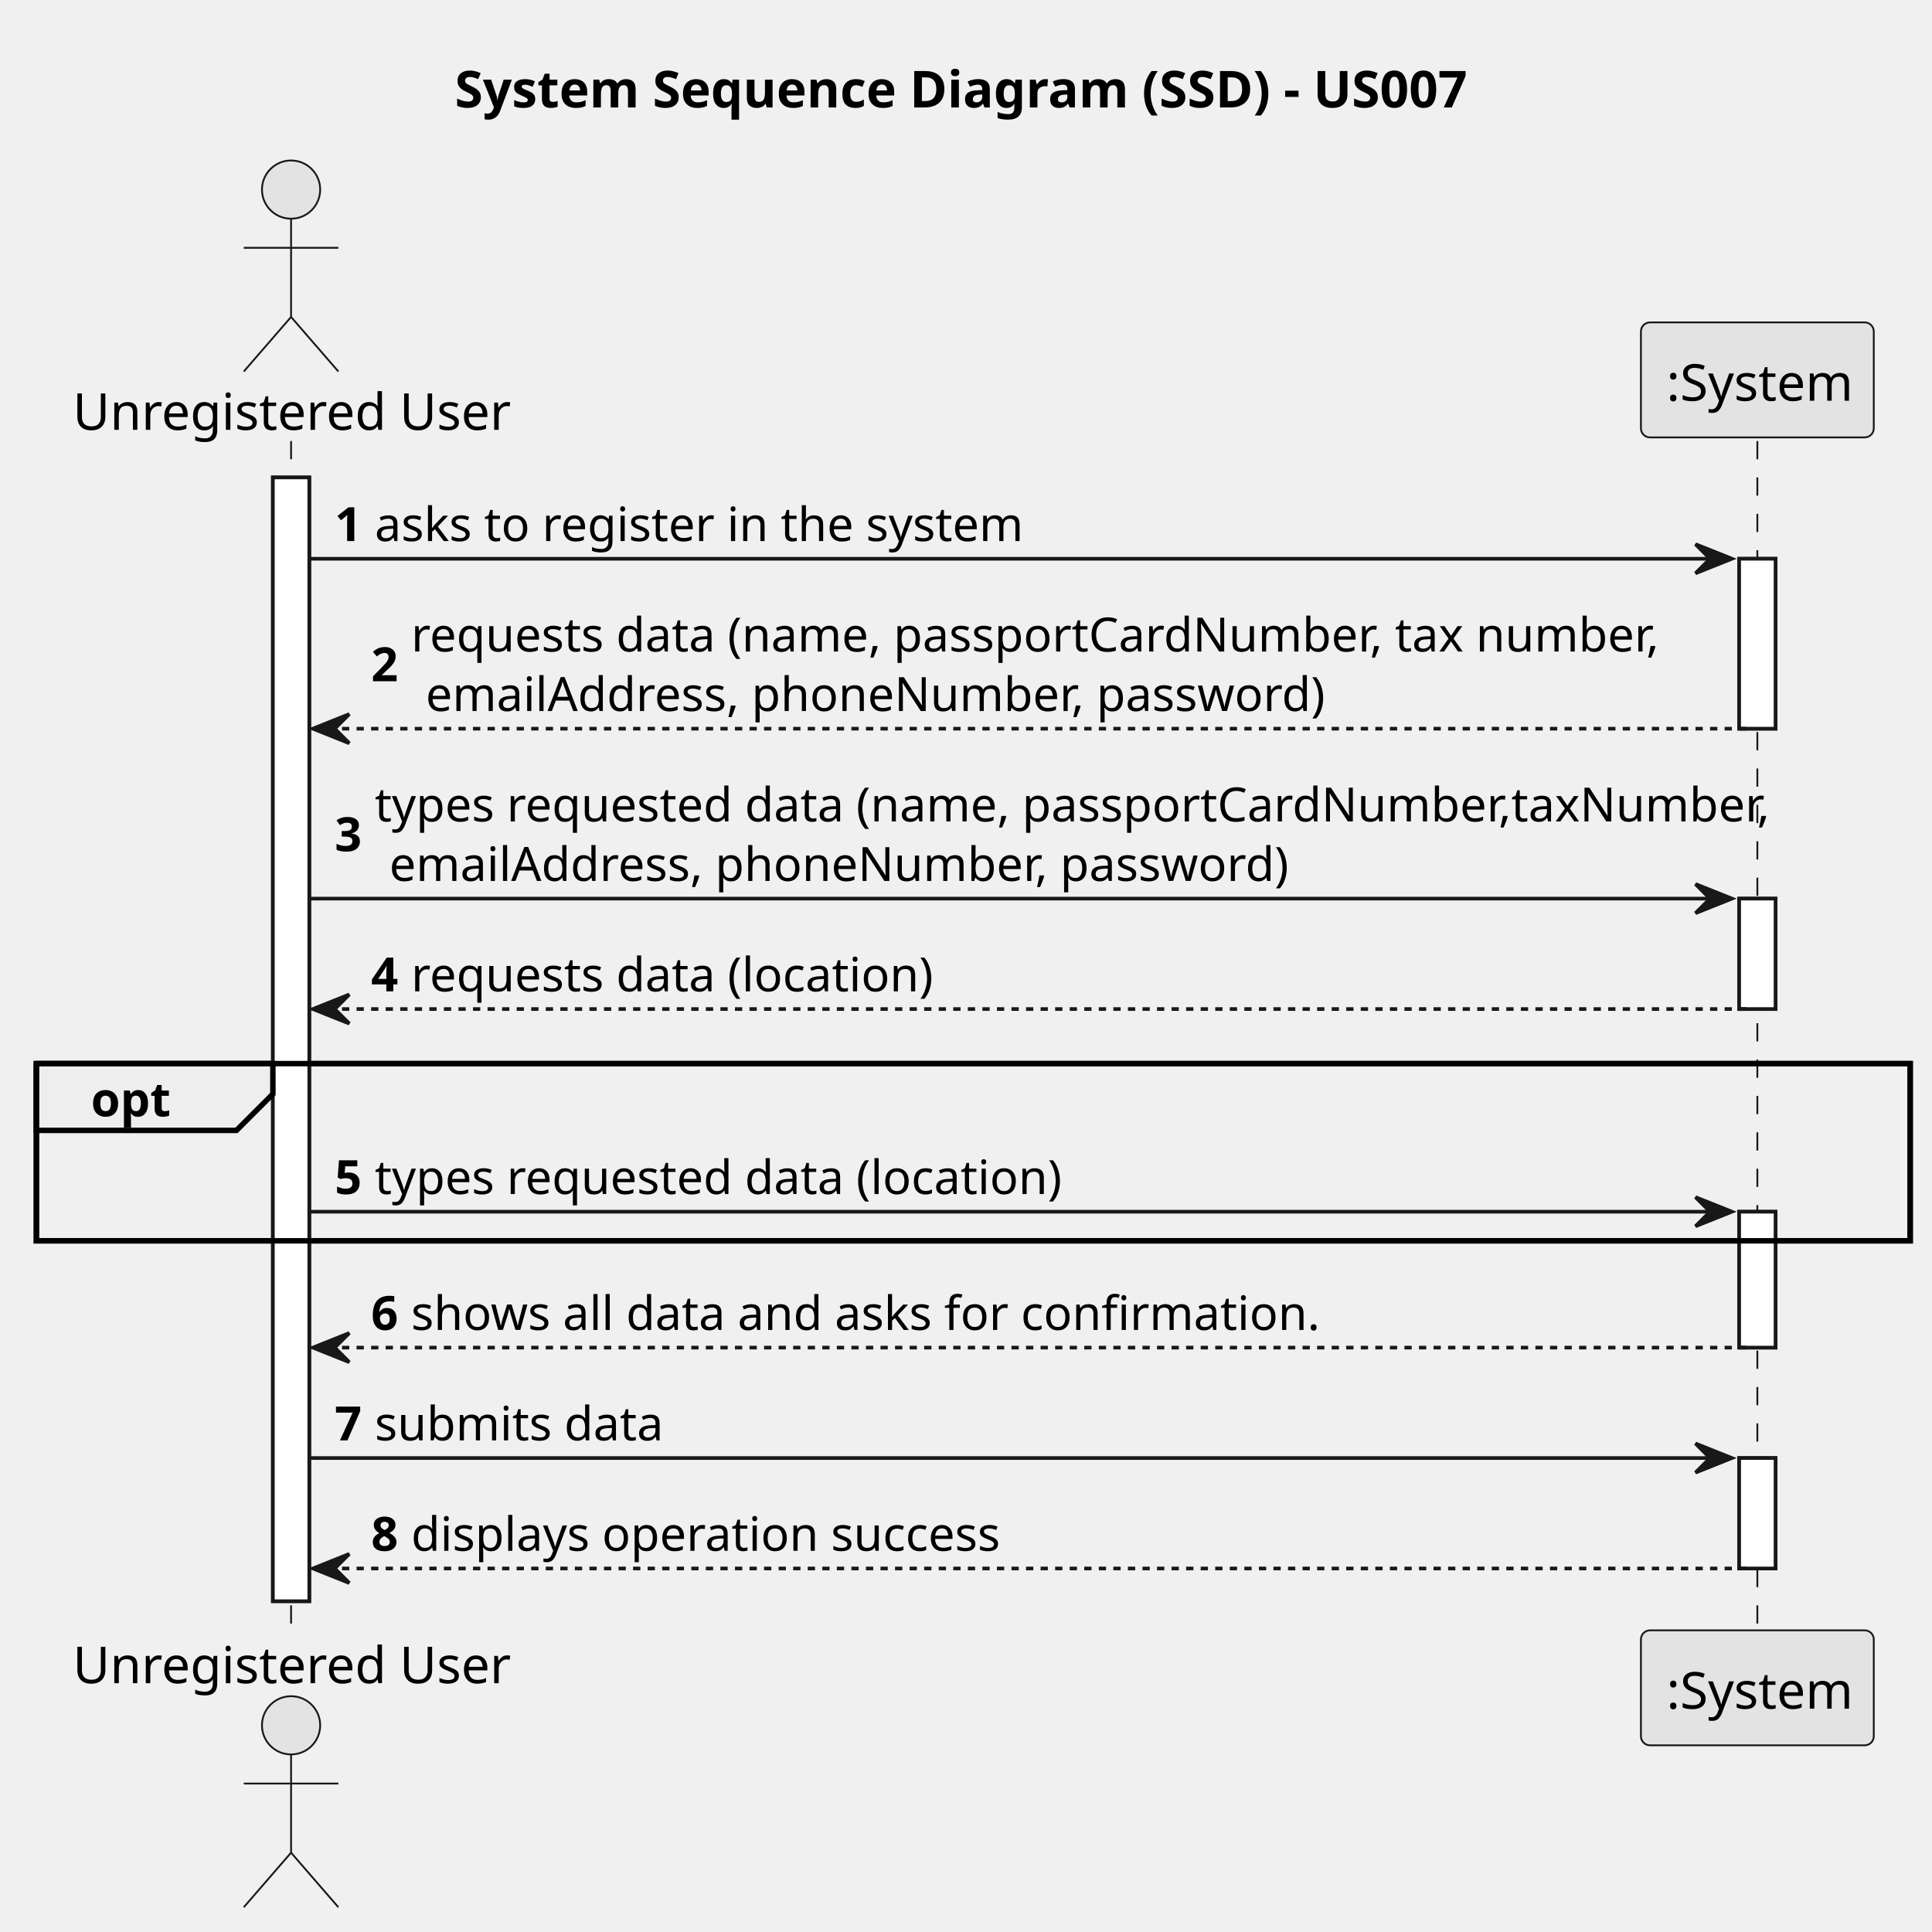
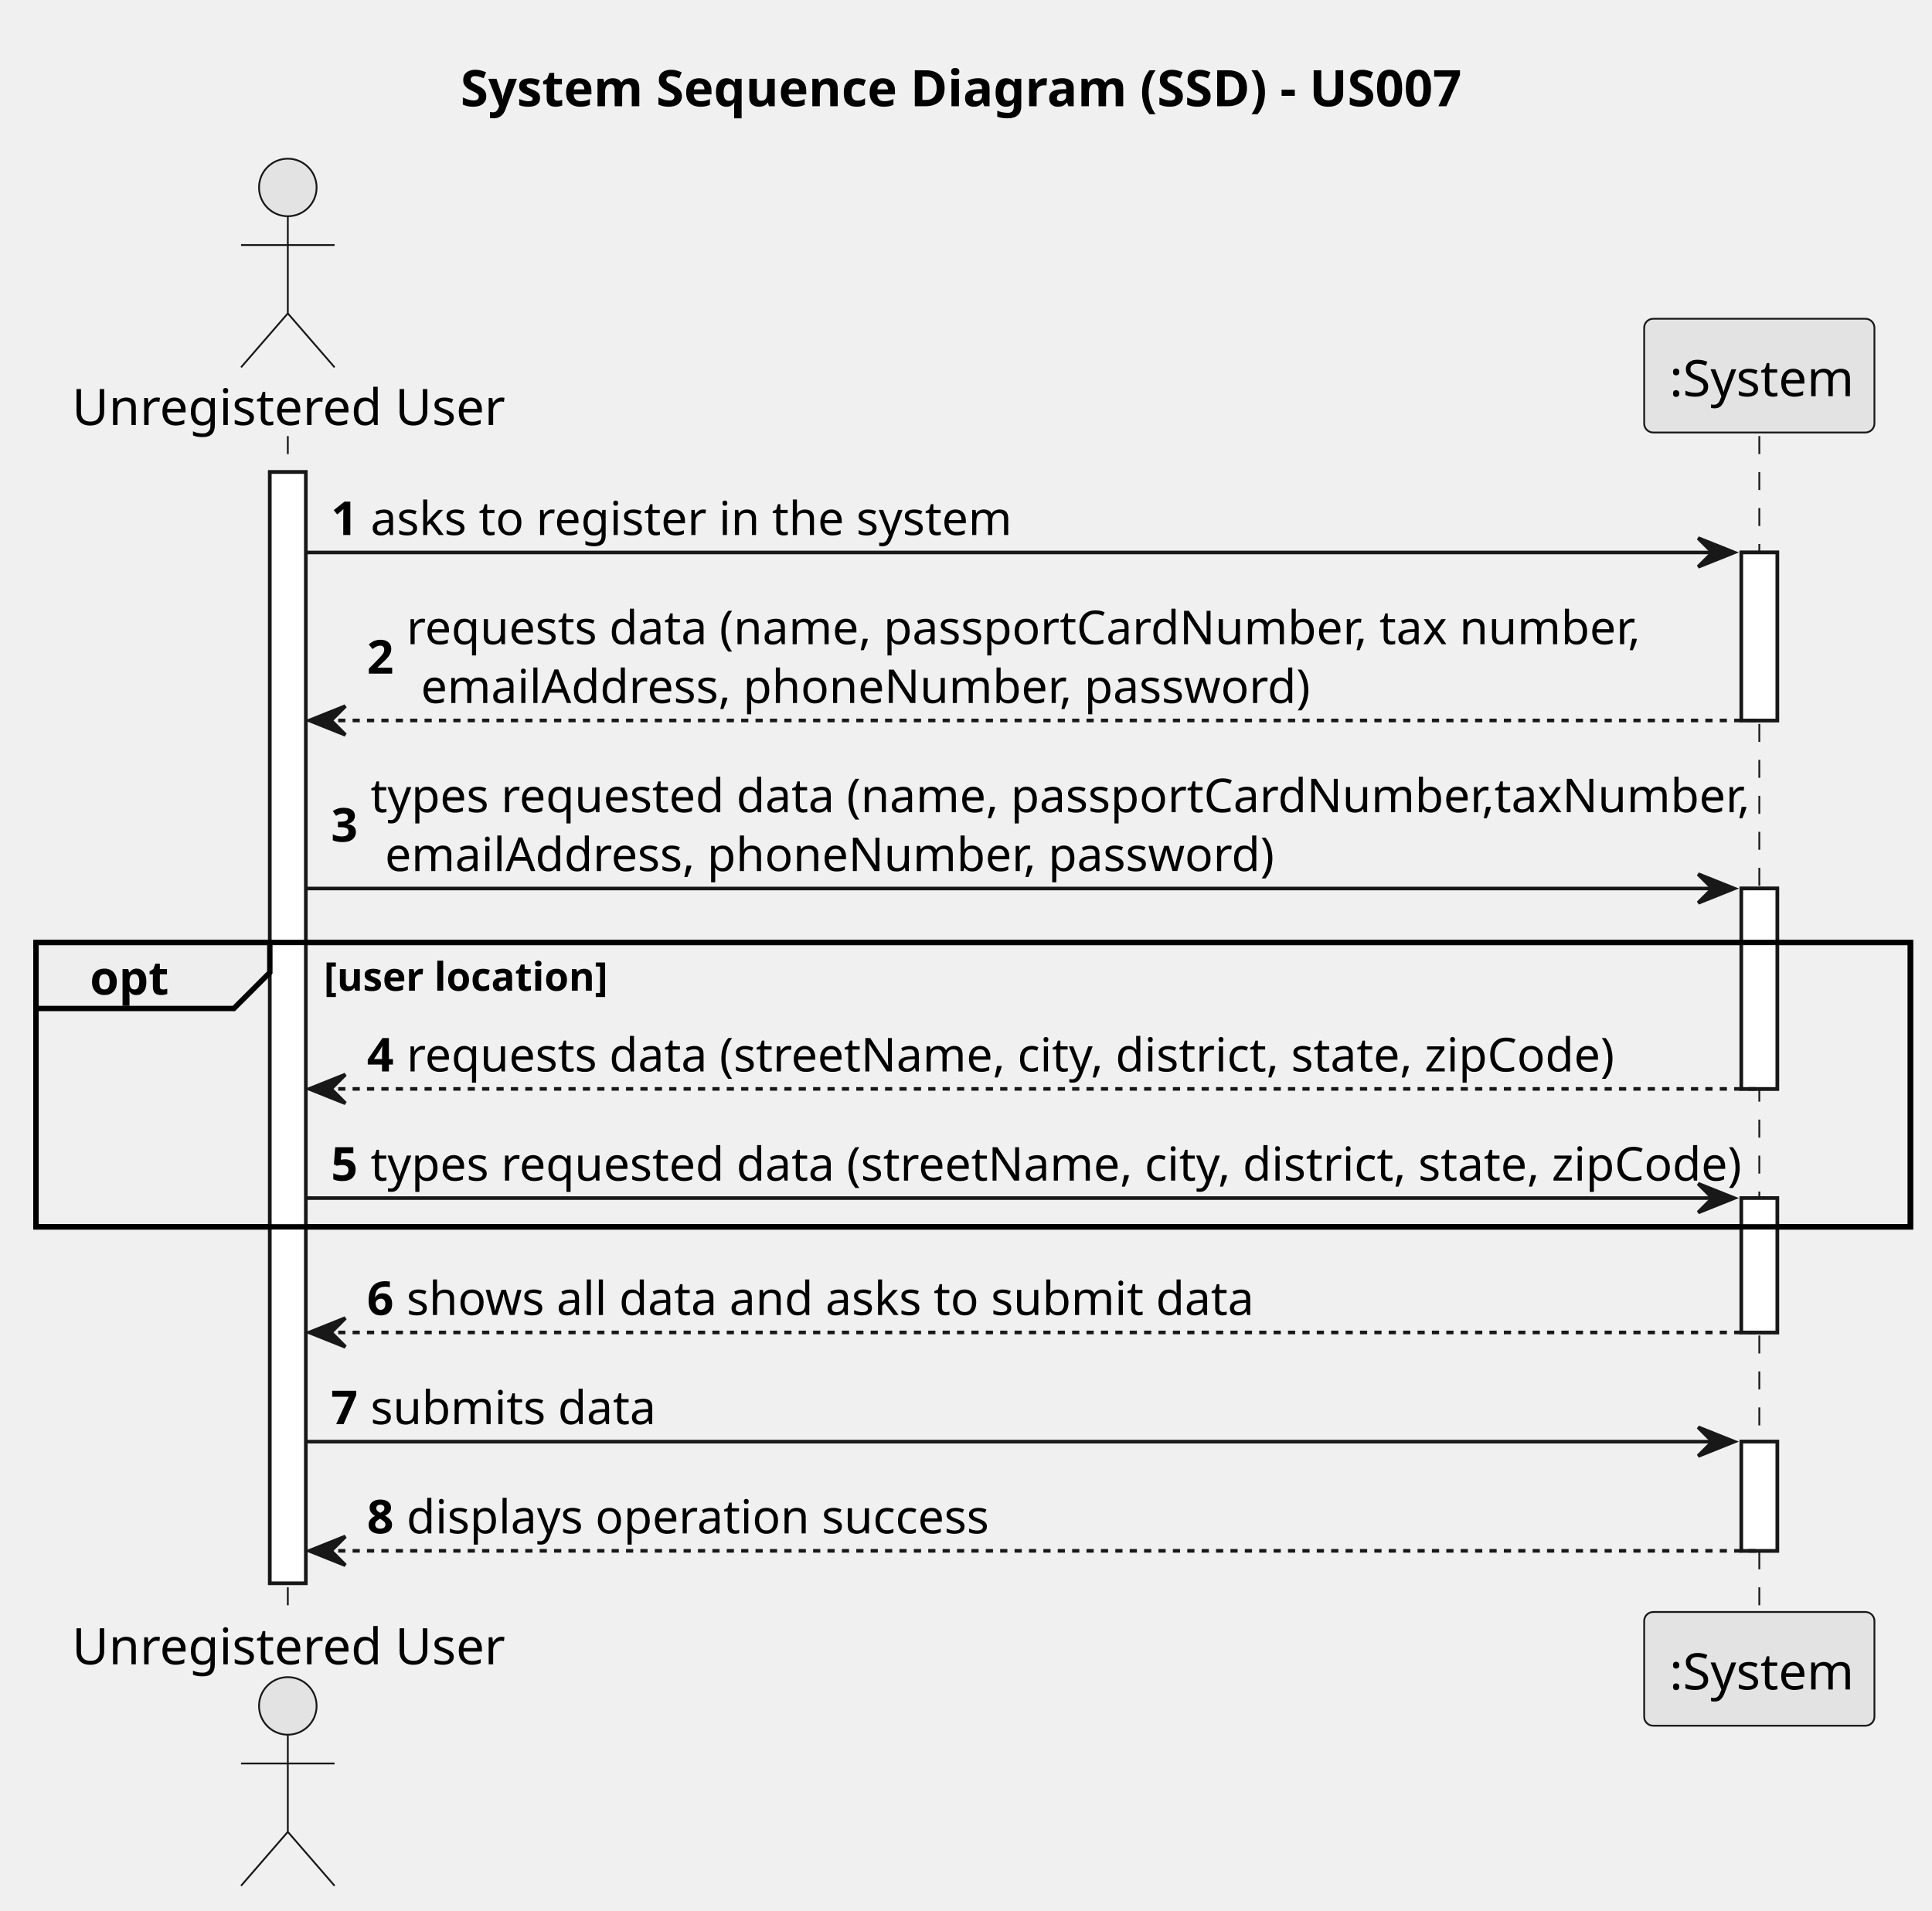
- <svg xmlns="http://www.w3.org/2000/svg" contentStyleType="text/css" height="531px" preserveAspectRatio="none" style="width:531px;height:531px;background:#FFFFFF;" version="1.1" viewBox="0 0 531 531" width="531px" zoomAndPan="magnify">
+ <svg xmlns="http://www.w3.org/2000/svg" contentStyleType="text/css" height="531px" preserveAspectRatio="none" style="width:537px;height:531px;background:#FFFFFF;" version="1.1" viewBox="0 0 537 531" width="537px" zoomAndPan="magnify">
  <defs />
  <g>
-     <text fill="#000000" font-family="sans-serif" font-size="14" font-weight="bold" lengthAdjust="spacing" textLength="284" x="125" y="29.533">System Sequence Diagram (SSD) - US007</text>
+     <text fill="#000000" font-family="sans-serif" font-size="14" font-weight="bold" lengthAdjust="spacing" textLength="284" x="128" y="29.533">System Sequence Diagram (SSD) - US007</text>
    <rect fill="#FFFFFF" height="308.867" style="stroke:#181818;stroke-width:1.0;" width="10" x="75" y="131.219" />
-     <rect fill="#FFFFFF" height="46.703" style="stroke:#181818;stroke-width:1.0;" width="10" x="478" y="153.57" />
-     <rect fill="#FFFFFF" height="30.352" style="stroke:#181818;stroke-width:1.0;" width="10" x="478" y="246.977" />
-     <rect fill="#FFFFFF" height="37.352" style="stroke:#181818;stroke-width:1.0;" width="10" x="478" y="333.031" />
-     <rect fill="#FFFFFF" height="30.352" style="stroke:#181818;stroke-width:1.0;" width="10" x="478" y="400.734" />
-     <rect fill="none" height="48.703" style="stroke:#000000;stroke-width:1.5;" width="515" x="10" y="292.328" />
+     <rect fill="#FFFFFF" height="46.703" style="stroke:#181818;stroke-width:1.0;" width="10" x="484" y="153.57" />
+     <rect fill="#FFFFFF" height="55.703" style="stroke:#181818;stroke-width:1.0;" width="10" x="484" y="246.977" />
+     <rect fill="#FFFFFF" height="37.352" style="stroke:#181818;stroke-width:1.0;" width="10" x="484" y="333.031" />
+     <rect fill="#FFFFFF" height="30.352" style="stroke:#181818;stroke-width:1.0;" width="10" x="484" y="400.734" />
+     <rect fill="none" height="79.055" style="stroke:#000000;stroke-width:1.5;" width="521" x="10" y="261.977" />
    <line style="stroke:#181818;stroke-width:0.5;stroke-dasharray:5.0,5.0;" x1="80" x2="80" y1="121.219" y2="449.086" />
-     <line style="stroke:#181818;stroke-width:0.5;stroke-dasharray:5.0,5.0;" x1="483" x2="483" y1="121.219" y2="449.086" />
+     <line style="stroke:#181818;stroke-width:0.5;stroke-dasharray:5.0,5.0;" x1="489" x2="489" y1="121.219" y2="449.086" />
    <text fill="#000000" font-family="sans-serif" font-size="14" lengthAdjust="spacing" textLength="114" x="20" y="118.143">Unregistered User</text>
    <ellipse cx="80" cy="52.109" fill="#E3E3E3" rx="8" ry="8" style="stroke:#181818;stroke-width:0.5;" />
    <path d="M80,60.109 L80,87.109 M67,68.109 L93,68.109 M80,87.109 L67,102.109 M80,87.109 L93,102.109 " fill="none" style="stroke:#181818;stroke-width:0.5;" />
    <text fill="#000000" font-family="sans-serif" font-size="14" lengthAdjust="spacing" textLength="114" x="20" y="462.619">Unregistered User</text>
    <ellipse cx="80" cy="474.195" fill="#E3E3E3" rx="8" ry="8" style="stroke:#181818;stroke-width:0.5;" />
    <path d="M80,482.195 L80,509.195 M67,490.195 L93,490.195 M80,509.195 L67,524.195 M80,509.195 L93,524.195 " fill="none" style="stroke:#181818;stroke-width:0.5;" />
-     <rect fill="#E3E3E3" height="31.609" rx="2.5" ry="2.5" style="stroke:#181818;stroke-width:0.5;" width="64" x="451" y="88.609" />
-     <text fill="#000000" font-family="sans-serif" font-size="14" lengthAdjust="spacing" textLength="50" x="458" y="110.143">:System</text>
-     <rect fill="#E3E3E3" height="31.609" rx="2.5" ry="2.5" style="stroke:#181818;stroke-width:0.5;" width="64" x="451" y="448.086" />
-     <text fill="#000000" font-family="sans-serif" font-size="14" lengthAdjust="spacing" textLength="50" x="458" y="469.619">:System</text>
+     <rect fill="#E3E3E3" height="31.609" rx="2.5" ry="2.5" style="stroke:#181818;stroke-width:0.5;" width="64" x="457" y="88.609" />
+     <text fill="#000000" font-family="sans-serif" font-size="14" lengthAdjust="spacing" textLength="50" x="464" y="110.143">:System</text>
+     <rect fill="#E3E3E3" height="31.609" rx="2.5" ry="2.5" style="stroke:#181818;stroke-width:0.5;" width="64" x="457" y="448.086" />
+     <text fill="#000000" font-family="sans-serif" font-size="14" lengthAdjust="spacing" textLength="50" x="464" y="469.619">:System</text>
    <rect fill="#FFFFFF" height="308.867" style="stroke:#181818;stroke-width:1.0;" width="10" x="75" y="131.219" />
-     <rect fill="#FFFFFF" height="46.703" style="stroke:#181818;stroke-width:1.0;" width="10" x="478" y="153.57" />
-     <rect fill="#FFFFFF" height="30.352" style="stroke:#181818;stroke-width:1.0;" width="10" x="478" y="246.977" />
-     <rect fill="#FFFFFF" height="37.352" style="stroke:#181818;stroke-width:1.0;" width="10" x="478" y="333.031" />
-     <rect fill="#FFFFFF" height="30.352" style="stroke:#181818;stroke-width:1.0;" width="10" x="478" y="400.734" />
-     <polygon fill="#181818" points="466,149.57,476,153.57,466,157.57,470,153.57" style="stroke:#181818;stroke-width:1.0;" />
-     <line style="stroke:#181818;stroke-width:1.0;" x1="85" x2="472" y1="153.57" y2="153.57" />
+     <rect fill="#FFFFFF" height="46.703" style="stroke:#181818;stroke-width:1.0;" width="10" x="484" y="153.57" />
+     <rect fill="#FFFFFF" height="55.703" style="stroke:#181818;stroke-width:1.0;" width="10" x="484" y="246.977" />
+     <rect fill="#FFFFFF" height="37.352" style="stroke:#181818;stroke-width:1.0;" width="10" x="484" y="333.031" />
+     <rect fill="#FFFFFF" height="30.352" style="stroke:#181818;stroke-width:1.0;" width="10" x="484" y="400.734" />
+     <polygon fill="#181818" points="472,149.57,482,153.57,472,157.57,476,153.57" style="stroke:#181818;stroke-width:1.0;" />
+     <line style="stroke:#181818;stroke-width:1.0;" x1="85" x2="478" y1="153.57" y2="153.57" />
    <text fill="#000000" font-family="sans-serif" font-size="13" font-weight="bold" lengthAdjust="spacing" textLength="7" x="92" y="148.714">1</text>
    <text fill="#000000" font-family="sans-serif" font-size="13" lengthAdjust="spacing" textLength="173" x="103" y="148.714">asks to register in the system</text>
    <polygon fill="#181818" points="96,196.273,86,200.273,96,204.273,92,200.273" style="stroke:#181818;stroke-width:1.0;" />
-     <line style="stroke:#181818;stroke-width:1.0;stroke-dasharray:2.0,2.0;" x1="90" x2="482" y1="200.273" y2="200.273" />
+     <line style="stroke:#181818;stroke-width:1.0;stroke-dasharray:2.0,2.0;" x1="90" x2="488" y1="200.273" y2="200.273" />
    <text fill="#000000" font-family="sans-serif" font-size="13" font-weight="bold" lengthAdjust="spacing" textLength="7" x="102" y="187.241">2</text>
    <text fill="#000000" font-family="sans-serif" font-size="13" lengthAdjust="spacing" textLength="326" x="113" y="179.065">requests data (name, passportCardNumber, tax number,</text>
    <text fill="#000000" font-family="sans-serif" font-size="13" lengthAdjust="spacing" textLength="234" x="117" y="195.417">emailAddress, phoneNumber, password)</text>
-     <polygon fill="#181818" points="466,242.977,476,246.977,466,250.977,470,246.977" style="stroke:#181818;stroke-width:1.0;" />
-     <line style="stroke:#181818;stroke-width:1.0;" x1="85" x2="472" y1="246.977" y2="246.977" />
+     <polygon fill="#181818" points="472,242.977,482,246.977,472,250.977,476,246.977" style="stroke:#181818;stroke-width:1.0;" />
+     <line style="stroke:#181818;stroke-width:1.0;" x1="85" x2="478" y1="246.977" y2="246.977" />
    <text fill="#000000" font-family="sans-serif" font-size="13" font-weight="bold" lengthAdjust="spacing" textLength="7" x="92" y="233.944">3</text>
    <text fill="#000000" font-family="sans-serif" font-size="13" lengthAdjust="spacing" textLength="363" x="103" y="225.769">types requested data (name, passportCardNumber,taxNumber,</text>
    <text fill="#000000" font-family="sans-serif" font-size="13" lengthAdjust="spacing" textLength="234" x="107" y="242.12">emailAddress, phoneNumber, password)</text>
-     <polygon fill="#181818" points="96,273.328,86,277.328,96,281.328,92,277.328" style="stroke:#181818;stroke-width:1.0;" />
-     <line style="stroke:#181818;stroke-width:1.0;stroke-dasharray:2.0,2.0;" x1="90" x2="482" y1="277.328" y2="277.328" />
-     <text fill="#000000" font-family="sans-serif" font-size="13" font-weight="bold" lengthAdjust="spacing" textLength="7" x="102" y="272.472">4</text>
-     <text fill="#000000" font-family="sans-serif" font-size="13" lengthAdjust="spacing" textLength="136" x="113" y="272.472">requests data (location)</text>
-     <path d="M10,292.328 L75,292.328 L75,300.68 L65,310.68 L10,310.68 L10,292.328 " fill="#EEEEEE" style="stroke:#000000;stroke-width:1.5;" />
-     <rect fill="none" height="48.703" style="stroke:#000000;stroke-width:1.5;" width="515" x="10" y="292.328" />
-     <text fill="#000000" font-family="sans-serif" font-size="13" font-weight="bold" lengthAdjust="spacing" textLength="20" x="25" y="306.823">opt</text>
-     <polygon fill="#181818" points="466,329.031,476,333.031,466,337.031,470,333.031" style="stroke:#181818;stroke-width:1.0;" />
-     <line style="stroke:#181818;stroke-width:1.0;" x1="85" x2="472" y1="333.031" y2="333.031" />
+     <path d="M10,261.977 L75,261.977 L75,270.328 L65,280.328 L10,280.328 L10,261.977 " fill="#EEEEEE" style="stroke:#000000;stroke-width:1.5;" />
+     <rect fill="none" height="79.055" style="stroke:#000000;stroke-width:1.5;" width="521" x="10" y="261.977" />
+     <text fill="#000000" font-family="sans-serif" font-size="13" font-weight="bold" lengthAdjust="spacing" textLength="20" x="25" y="276.472">opt</text>
+     <text fill="#000000" font-family="sans-serif" font-size="11" font-weight="bold" lengthAdjust="spacing" textLength="80" x="90" y="275.396">[user location]</text>
+     <polygon fill="#181818" points="96,298.68,86,302.68,96,306.68,92,302.68" style="stroke:#181818;stroke-width:1.0;" />
+     <line style="stroke:#181818;stroke-width:1.0;stroke-dasharray:2.0,2.0;" x1="90" x2="488" y1="302.68" y2="302.68" />
+     <text fill="#000000" font-family="sans-serif" font-size="13" font-weight="bold" lengthAdjust="spacing" textLength="7" x="102" y="297.823">4</text>
+     <text fill="#000000" font-family="sans-serif" font-size="13" lengthAdjust="spacing" textLength="326" x="113" y="297.823">requests data (streetName, city, district, state, zipCode)</text>
+     <polygon fill="#181818" points="472,329.031,482,333.031,472,337.031,476,333.031" style="stroke:#181818;stroke-width:1.0;" />
+     <line style="stroke:#181818;stroke-width:1.0;" x1="85" x2="478" y1="333.031" y2="333.031" />
    <text fill="#000000" font-family="sans-serif" font-size="13" font-weight="bold" lengthAdjust="spacing" textLength="7" x="92" y="328.175">5</text>
-     <text fill="#000000" font-family="sans-serif" font-size="13" lengthAdjust="spacing" textLength="179" x="103" y="328.175">types requested data (location)</text>
+     <text fill="#000000" font-family="sans-serif" font-size="13" lengthAdjust="spacing" textLength="369" x="103" y="328.175">types requested data (streetName, city, district, state, zipCode)</text>
    <polygon fill="#181818" points="96,366.383,86,370.383,96,374.383,92,370.383" style="stroke:#181818;stroke-width:1.0;" />
-     <line style="stroke:#181818;stroke-width:1.0;stroke-dasharray:2.0,2.0;" x1="90" x2="482" y1="370.383" y2="370.383" />
+     <line style="stroke:#181818;stroke-width:1.0;stroke-dasharray:2.0,2.0;" x1="90" x2="488" y1="370.383" y2="370.383" />
    <text fill="#000000" font-family="sans-serif" font-size="13" font-weight="bold" lengthAdjust="spacing" textLength="7" x="102" y="365.526">6</text>
-     <text fill="#000000" font-family="sans-serif" font-size="13" lengthAdjust="spacing" textLength="236" x="113" y="365.526">shows all data and asks for confirmation.</text>
-     <polygon fill="#181818" points="466,396.734,476,400.734,466,404.734,470,400.734" style="stroke:#181818;stroke-width:1.0;" />
-     <line style="stroke:#181818;stroke-width:1.0;" x1="85" x2="472" y1="400.734" y2="400.734" />
+     <text fill="#000000" font-family="sans-serif" font-size="13" lengthAdjust="spacing" textLength="227" x="113" y="365.526">shows all data and asks to submit data</text>
+     <polygon fill="#181818" points="472,396.734,482,400.734,472,404.734,476,400.734" style="stroke:#181818;stroke-width:1.0;" />
+     <line style="stroke:#181818;stroke-width:1.0;" x1="85" x2="478" y1="400.734" y2="400.734" />
    <text fill="#000000" font-family="sans-serif" font-size="13" font-weight="bold" lengthAdjust="spacing" textLength="7" x="92" y="395.878">7</text>
    <text fill="#000000" font-family="sans-serif" font-size="13" lengthAdjust="spacing" textLength="75" x="103" y="395.878">submits data</text>
    <polygon fill="#181818" points="96,427.086,86,431.086,96,435.086,92,431.086" style="stroke:#181818;stroke-width:1.0;" />
-     <line style="stroke:#181818;stroke-width:1.0;stroke-dasharray:2.0,2.0;" x1="90" x2="482" y1="431.086" y2="431.086" />
+     <line style="stroke:#181818;stroke-width:1.0;stroke-dasharray:2.0,2.0;" x1="90" x2="488" y1="431.086" y2="431.086" />
    <text fill="#000000" font-family="sans-serif" font-size="13" font-weight="bold" lengthAdjust="spacing" textLength="7" x="102" y="426.229">8</text>
    <text fill="#000000" font-family="sans-serif" font-size="13" lengthAdjust="spacing" textLength="158" x="113" y="426.229">displays operation success</text>
  </g>
</svg>
